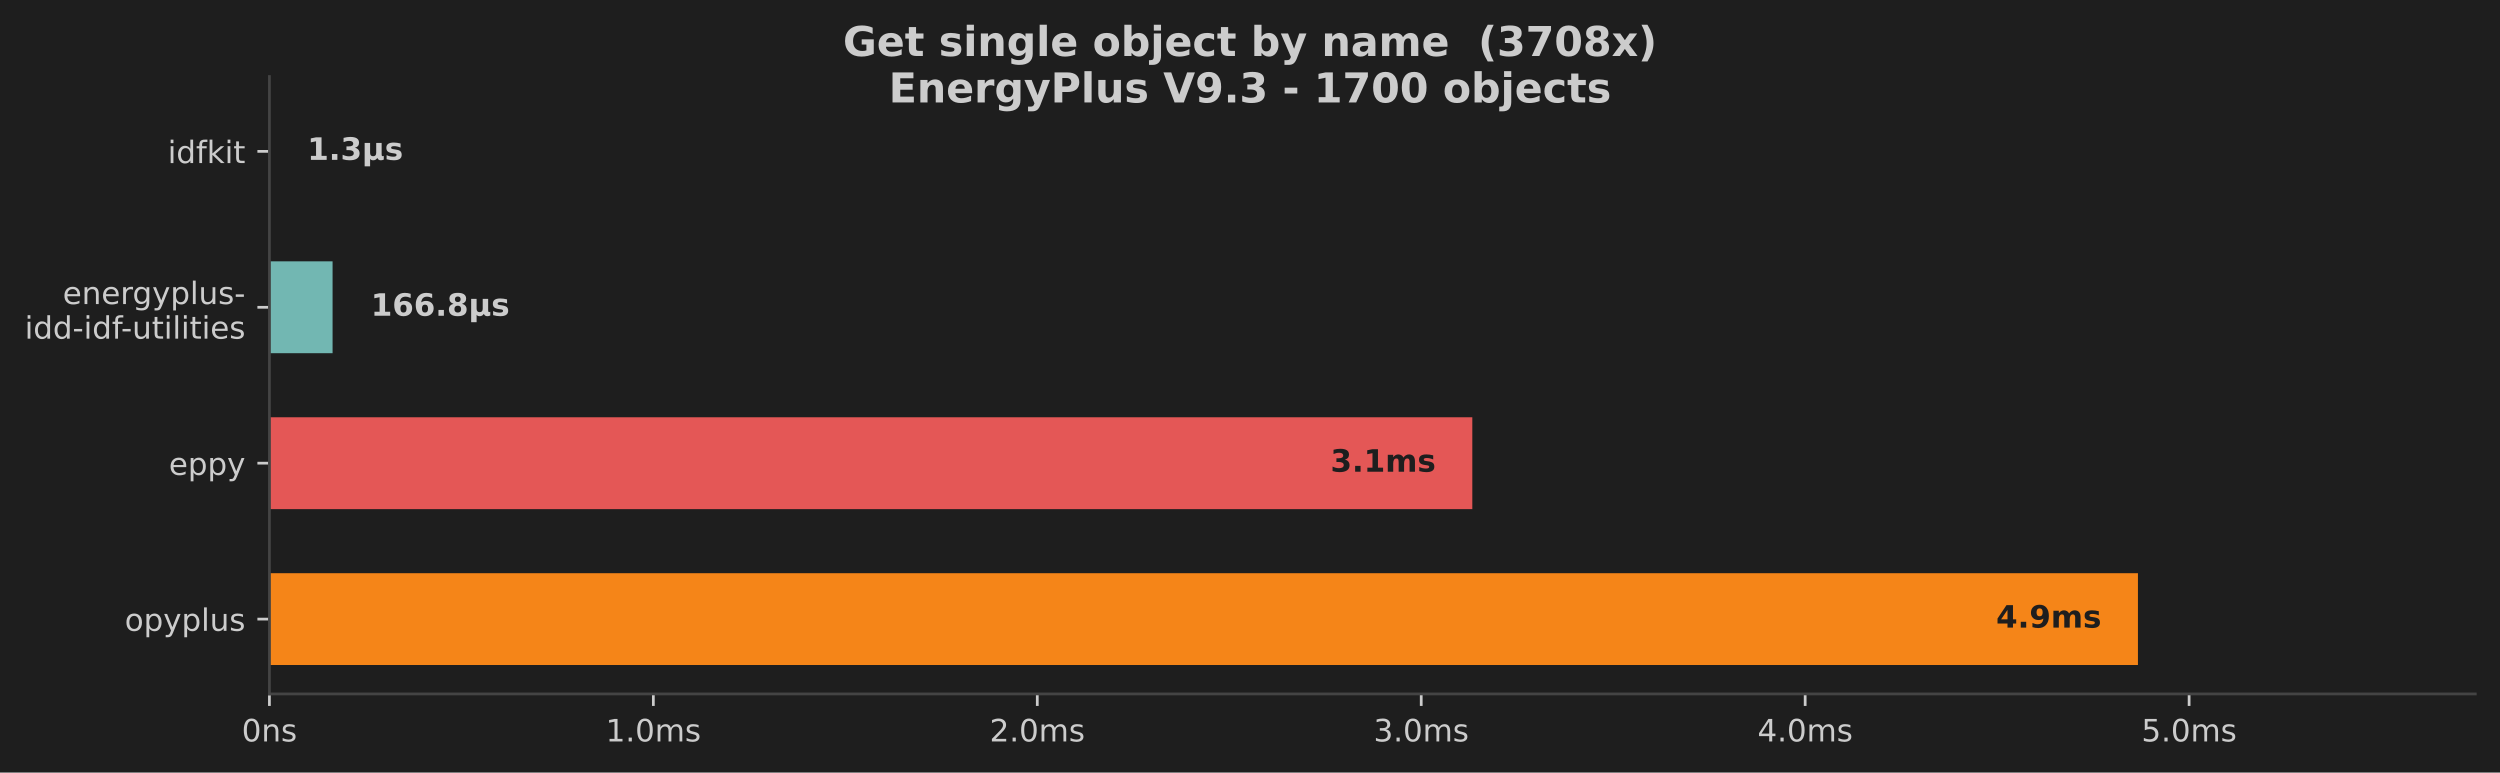
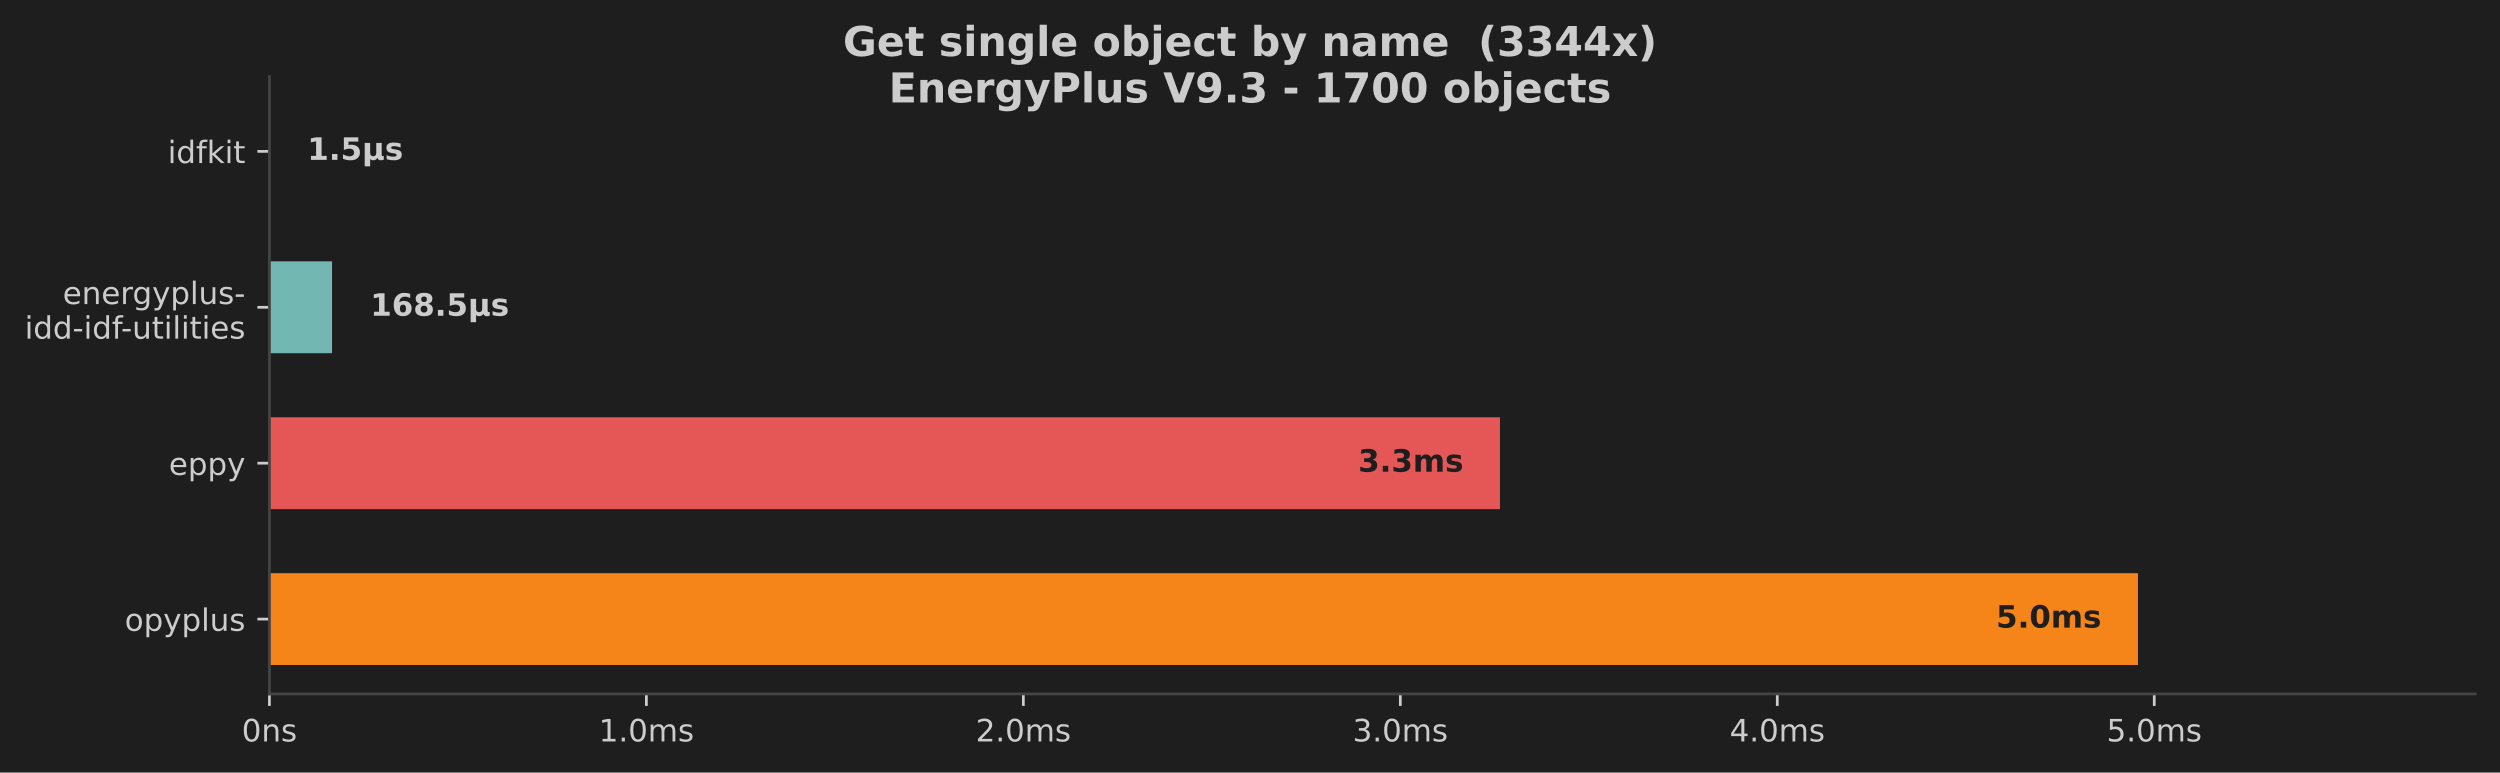
<svg xmlns="http://www.w3.org/2000/svg" xmlns:xlink="http://www.w3.org/1999/xlink" width="728.4pt" height="225.096pt" viewBox="0 0 728.4 225.096" version="1.1">
  <defs>
    <style type="text/css">*{stroke-linejoin: round; stroke-linecap: butt}</style>
  </defs>
  <g id="figure_1">
    <g id="patch_1">
      <path d="M 0 225.096 L 728.4 225.096 L 728.4 0 L 0 0 z " style="fill: #1e1e1e" />
    </g>
    <g id="axes_1">
      <g id="patch_2">
        <path d="M 78.497 202.185 L 721.2 202.185 L 721.2 22.296 L 78.497 22.296 z " style="fill: #1e1e1e" />
      </g>
      <g id="patch_3">
-         <path d="M 78.497 30.473 L 78.643 30.473 L 78.643 57.729 L 78.497 57.729 z " clip-path="url(#pb66c3fdf69)" style="fill: #4c78a8; stroke: #1e1e1e; stroke-width: 0.5; stroke-linejoin: miter" />
+         <path d="M 78.497 30.473 L 78.659 30.473 L 78.659 57.729 L 78.497 57.729 z " clip-path="url(#p29b91254b1)" style="fill: #4c78a8; stroke: #1e1e1e; stroke-width: 0.5; stroke-linejoin: miter" />
      </g>
      <g id="patch_4">
-         <path d="M 78.497 75.9 L 97.15 75.9 L 97.15 103.156 L 78.497 103.156 z " clip-path="url(#pb66c3fdf69)" style="fill: #72b7b2; stroke: #1e1e1e; stroke-width: 0.5; stroke-linejoin: miter" />
+         <path d="M 78.497 75.9 L 96.998 75.9 L 96.998 103.156 L 78.497 103.156 z " clip-path="url(#p29b91254b1)" style="fill: #72b7b2; stroke: #1e1e1e; stroke-width: 0.5; stroke-linejoin: miter" />
      </g>
      <g id="patch_5">
-         <path d="M 78.497 121.326 L 429.224 121.326 L 429.224 148.582 L 78.497 148.582 z " clip-path="url(#pb66c3fdf69)" style="fill: #e45756; stroke: #1e1e1e; stroke-width: 0.5; stroke-linejoin: miter" />
+         <path d="M 78.497 121.326 L 437.286 121.326 L 437.286 148.582 L 78.497 148.582 z " clip-path="url(#p29b91254b1)" style="fill: #e45756; stroke: #1e1e1e; stroke-width: 0.5; stroke-linejoin: miter" />
      </g>
      <g id="patch_6">
-         <path d="M 78.497 166.753 L 623.16 166.753 L 623.16 194.009 L 78.497 194.009 z " clip-path="url(#pb66c3fdf69)" style="fill: #f58518; stroke: #1e1e1e; stroke-width: 0.5; stroke-linejoin: miter" />
+         <path d="M 78.497 166.753 L 623.16 166.753 L 623.16 194.009 L 78.497 194.009 z " clip-path="url(#p29b91254b1)" style="fill: #f58518; stroke: #1e1e1e; stroke-width: 0.5; stroke-linejoin: miter" />
      </g>
      <g id="matplotlib.axis_1">
        <g id="xtick_1">
          <g id="line2d_1">
            <defs>
-               <path id="m0c49ad7351" d="M 0 0 L 0 3.5 " style="stroke: #cccccc; stroke-width: 0.8" />
+               <path id="m0119c82b93" d="M 0 0 L 0 3.5 " style="stroke: #cccccc; stroke-width: 0.8" />
            </defs>
            <g>
-               <use xlink:href="#m0c49ad7351" x="78.497" y="202.185" style="fill: #cccccc; stroke: #cccccc; stroke-width: 0.8" />
+               <use xlink:href="#m0119c82b93" x="78.497" y="202.185" style="fill: #cccccc; stroke: #cccccc; stroke-width: 0.8" />
            </g>
          </g>
          <g id="text_1">
            <g style="fill: #cccccc" transform="translate(70.43734 216.024) scale(0.09 -0.09)">
              <defs>
                <path id="DejaVuSans-30" d="M 2034 4250 Q 1547 4250 1301 3770 Q 1056 3291 1056 2328 Q 1056 1369 1301 889 Q 1547 409 2034 409 Q 2525 409 2770 889 Q 3016 1369 3016 2328 Q 3016 3291 2770 3770 Q 2525 4250 2034 4250 z M 2034 4750 Q 2819 4750 3233 4129 Q 3647 3509 3647 2328 Q 3647 1150 3233 529 Q 2819 -91 2034 -91 Q 1250 -91 836 529 Q 422 1150 422 2328 Q 422 3509 836 4129 Q 1250 4750 2034 4750 z " transform="scale(0.015625)" />
                <path id="DejaVuSans-6e" d="M 3513 2113 L 3513 0 L 2938 0 L 2938 2094 Q 2938 2591 2744 2837 Q 2550 3084 2163 3084 Q 1697 3084 1428 2787 Q 1159 2491 1159 1978 L 1159 0 L 581 0 L 581 3500 L 1159 3500 L 1159 2956 Q 1366 3272 1645 3428 Q 1925 3584 2291 3584 Q 2894 3584 3203 3211 Q 3513 2838 3513 2113 z " transform="scale(0.015625)" />
                <path id="DejaVuSans-73" d="M 2834 3397 L 2834 2853 Q 2591 2978 2328 3040 Q 2066 3103 1784 3103 Q 1356 3103 1142 2972 Q 928 2841 928 2578 Q 928 2378 1081 2264 Q 1234 2150 1697 2047 L 1894 2003 Q 2506 1872 2764 1633 Q 3022 1394 3022 966 Q 3022 478 2636 193 Q 2250 -91 1575 -91 Q 1294 -91 989 -36 Q 684 19 347 128 L 347 722 Q 666 556 975 473 Q 1284 391 1588 391 Q 1994 391 2212 530 Q 2431 669 2431 922 Q 2431 1156 2273 1281 Q 2116 1406 1581 1522 L 1381 1569 Q 847 1681 609 1914 Q 372 2147 372 2553 Q 372 3047 722 3315 Q 1072 3584 1716 3584 Q 2034 3584 2315 3537 Q 2597 3491 2834 3397 z " transform="scale(0.015625)" />
              </defs>
              <use xlink:href="#DejaVuSans-30" />
              <use xlink:href="#DejaVuSans-6e" transform="translate(63.62305 0)" />
              <use xlink:href="#DejaVuSans-73" transform="translate(127.002 0)" />
            </g>
          </g>
        </g>
        <g id="xtick_2">
          <g id="line2d_2">
            <g>
-               <use xlink:href="#m0c49ad7351" x="190.361" y="202.185" style="fill: #cccccc; stroke: #cccccc; stroke-width: 0.8" />
+               <use xlink:href="#m0119c82b93" x="188.33" y="202.185" style="fill: #cccccc; stroke: #cccccc; stroke-width: 0.8" />
            </g>
          </g>
          <g id="text_2">
-             <g style="fill: #cccccc" transform="translate(176.477 216.024) scale(0.09 -0.09)">
+             <g style="fill: #cccccc" transform="translate(174.4464 216.024) scale(0.09 -0.09)">
              <defs>
                <path id="DejaVuSans-31" d="M 794 531 L 1825 531 L 1825 4091 L 703 3866 L 703 4441 L 1819 4666 L 2450 4666 L 2450 531 L 3481 531 L 3481 0 L 794 0 L 794 531 z " transform="scale(0.015625)" />
                <path id="DejaVuSans-2e" d="M 684 794 L 1344 794 L 1344 0 L 684 0 L 684 794 z " transform="scale(0.015625)" />
                <path id="DejaVuSans-6d" d="M 3328 2828 Q 3544 3216 3844 3400 Q 4144 3584 4550 3584 Q 5097 3584 5394 3201 Q 5691 2819 5691 2113 L 5691 0 L 5113 0 L 5113 2094 Q 5113 2597 4934 2840 Q 4756 3084 4391 3084 Q 3944 3084 3684 2787 Q 3425 2491 3425 1978 L 3425 0 L 2847 0 L 2847 2094 Q 2847 2600 2669 2842 Q 2491 3084 2119 3084 Q 1678 3084 1418 2786 Q 1159 2488 1159 1978 L 1159 0 L 581 0 L 581 3500 L 1159 3500 L 1159 2956 Q 1356 3278 1631 3431 Q 1906 3584 2284 3584 Q 2666 3584 2933 3390 Q 3200 3197 3328 2828 z " transform="scale(0.015625)" />
              </defs>
              <use xlink:href="#DejaVuSans-31" />
              <use xlink:href="#DejaVuSans-2e" transform="translate(63.62305 0)" />
              <use xlink:href="#DejaVuSans-30" transform="translate(95.41016 0)" />
              <use xlink:href="#DejaVuSans-6d" transform="translate(159.0332 0)" />
              <use xlink:href="#DejaVuSans-73" transform="translate(256.4453 0)" />
            </g>
          </g>
        </g>
        <g id="xtick_3">
          <g id="line2d_3">
            <g>
-               <use xlink:href="#m0c49ad7351" x="302.225" y="202.185" style="fill: #cccccc; stroke: #cccccc; stroke-width: 0.8" />
+               <use xlink:href="#m0119c82b93" x="298.164" y="202.185" style="fill: #cccccc; stroke: #cccccc; stroke-width: 0.8" />
            </g>
          </g>
          <g id="text_3">
-             <g style="fill: #cccccc" transform="translate(288.3413 216.024) scale(0.09 -0.09)">
+             <g style="fill: #cccccc" transform="translate(284.2801 216.024) scale(0.09 -0.09)">
              <defs>
                <path id="DejaVuSans-32" d="M 1228 531 L 3431 531 L 3431 0 L 469 0 L 469 531 Q 828 903 1448 1529 Q 2069 2156 2228 2338 Q 2531 2678 2651 2914 Q 2772 3150 2772 3378 Q 2772 3750 2511 3984 Q 2250 4219 1831 4219 Q 1534 4219 1204 4116 Q 875 4013 500 3803 L 500 4441 Q 881 4594 1212 4672 Q 1544 4750 1819 4750 Q 2544 4750 2975 4387 Q 3406 4025 3406 3419 Q 3406 3131 3298 2873 Q 3191 2616 2906 2266 Q 2828 2175 2409 1742 Q 1991 1309 1228 531 z " transform="scale(0.015625)" />
              </defs>
              <use xlink:href="#DejaVuSans-32" />
              <use xlink:href="#DejaVuSans-2e" transform="translate(63.62305 0)" />
              <use xlink:href="#DejaVuSans-30" transform="translate(95.41016 0)" />
              <use xlink:href="#DejaVuSans-6d" transform="translate(159.0332 0)" />
              <use xlink:href="#DejaVuSans-73" transform="translate(256.4453 0)" />
            </g>
          </g>
        </g>
        <g id="xtick_4">
          <g id="line2d_4">
            <g>
-               <use xlink:href="#m0c49ad7351" x="414.089" y="202.185" style="fill: #cccccc; stroke: #cccccc; stroke-width: 0.8" />
+               <use xlink:href="#m0119c82b93" x="407.998" y="202.185" style="fill: #cccccc; stroke: #cccccc; stroke-width: 0.8" />
            </g>
          </g>
          <g id="text_4">
-             <g style="fill: #cccccc" transform="translate(400.2056 216.024) scale(0.09 -0.09)">
+             <g style="fill: #cccccc" transform="translate(394.1138 216.024) scale(0.09 -0.09)">
              <defs>
                <path id="DejaVuSans-33" d="M 2597 2516 Q 3050 2419 3304 2112 Q 3559 1806 3559 1356 Q 3559 666 3084 287 Q 2609 -91 1734 -91 Q 1441 -91 1130 -33 Q 819 25 488 141 L 488 750 Q 750 597 1062 519 Q 1375 441 1716 441 Q 2309 441 2620 675 Q 2931 909 2931 1356 Q 2931 1769 2642 2001 Q 2353 2234 1838 2234 L 1294 2234 L 1294 2753 L 1863 2753 Q 2328 2753 2575 2939 Q 2822 3125 2822 3475 Q 2822 3834 2567 4026 Q 2313 4219 1838 4219 Q 1578 4219 1281 4162 Q 984 4106 628 3988 L 628 4550 Q 988 4650 1302 4700 Q 1616 4750 1894 4750 Q 2613 4750 3031 4423 Q 3450 4097 3450 3541 Q 3450 3153 3228 2886 Q 3006 2619 2597 2516 z " transform="scale(0.015625)" />
              </defs>
              <use xlink:href="#DejaVuSans-33" />
              <use xlink:href="#DejaVuSans-2e" transform="translate(63.62305 0)" />
              <use xlink:href="#DejaVuSans-30" transform="translate(95.41016 0)" />
              <use xlink:href="#DejaVuSans-6d" transform="translate(159.0332 0)" />
              <use xlink:href="#DejaVuSans-73" transform="translate(256.4453 0)" />
            </g>
          </g>
        </g>
        <g id="xtick_5">
          <g id="line2d_5">
            <g>
-               <use xlink:href="#m0c49ad7351" x="525.954" y="202.185" style="fill: #cccccc; stroke: #cccccc; stroke-width: 0.8" />
+               <use xlink:href="#m0119c82b93" x="517.831" y="202.185" style="fill: #cccccc; stroke: #cccccc; stroke-width: 0.8" />
            </g>
          </g>
          <g id="text_5">
-             <g style="fill: #cccccc" transform="translate(512.0699 216.024) scale(0.09 -0.09)">
+             <g style="fill: #cccccc" transform="translate(503.9475 216.024) scale(0.09 -0.09)">
              <defs>
                <path id="DejaVuSans-34" d="M 2419 4116 L 825 1625 L 2419 1625 L 2419 4116 z M 2253 4666 L 3047 4666 L 3047 1625 L 3713 1625 L 3713 1100 L 3047 1100 L 3047 0 L 2419 0 L 2419 1100 L 313 1100 L 313 1709 L 2253 4666 z " transform="scale(0.015625)" />
              </defs>
              <use xlink:href="#DejaVuSans-34" />
              <use xlink:href="#DejaVuSans-2e" transform="translate(63.62305 0)" />
              <use xlink:href="#DejaVuSans-30" transform="translate(95.41016 0)" />
              <use xlink:href="#DejaVuSans-6d" transform="translate(159.0332 0)" />
              <use xlink:href="#DejaVuSans-73" transform="translate(256.4453 0)" />
            </g>
          </g>
        </g>
        <g id="xtick_6">
          <g id="line2d_6">
            <g>
-               <use xlink:href="#m0c49ad7351" x="637.818" y="202.185" style="fill: #cccccc; stroke: #cccccc; stroke-width: 0.8" />
+               <use xlink:href="#m0119c82b93" x="627.665" y="202.185" style="fill: #cccccc; stroke: #cccccc; stroke-width: 0.8" />
            </g>
          </g>
          <g id="text_6">
-             <g style="fill: #cccccc" transform="translate(623.9342 216.024) scale(0.09 -0.09)">
+             <g style="fill: #cccccc" transform="translate(613.7812 216.024) scale(0.09 -0.09)">
              <defs>
                <path id="DejaVuSans-35" d="M 691 4666 L 3169 4666 L 3169 4134 L 1269 4134 L 1269 2991 Q 1406 3038 1543 3061 Q 1681 3084 1819 3084 Q 2600 3084 3056 2656 Q 3513 2228 3513 1497 Q 3513 744 3044 326 Q 2575 -91 1722 -91 Q 1428 -91 1123 -41 Q 819 9 494 109 L 494 744 Q 775 591 1075 516 Q 1375 441 1709 441 Q 2250 441 2565 725 Q 2881 1009 2881 1497 Q 2881 1984 2565 2268 Q 2250 2553 1709 2553 Q 1456 2553 1204 2497 Q 953 2441 691 2322 L 691 4666 z " transform="scale(0.015625)" />
              </defs>
              <use xlink:href="#DejaVuSans-35" />
              <use xlink:href="#DejaVuSans-2e" transform="translate(63.62305 0)" />
              <use xlink:href="#DejaVuSans-30" transform="translate(95.41016 0)" />
              <use xlink:href="#DejaVuSans-6d" transform="translate(159.0332 0)" />
              <use xlink:href="#DejaVuSans-73" transform="translate(256.4453 0)" />
            </g>
          </g>
        </g>
      </g>
      <g id="matplotlib.axis_2">
        <g id="ytick_1">
          <g id="line2d_7">
            <defs>
-               <path id="m168540efe6" d="M 0 0 L -3.5 0 " style="stroke: #cccccc; stroke-width: 0.8" />
+               <path id="m91e0e14f79" d="M 0 0 L -3.5 0 " style="stroke: #cccccc; stroke-width: 0.8" />
            </defs>
            <g>
-               <use xlink:href="#m168540efe6" x="78.497" y="44.101" style="fill: #cccccc; stroke: #cccccc; stroke-width: 0.8" />
+               <use xlink:href="#m91e0e14f79" x="78.497" y="44.101" style="fill: #cccccc; stroke: #cccccc; stroke-width: 0.8" />
            </g>
          </g>
          <g id="text_7">
            <g style="fill: #cccccc" transform="translate(48.87422 47.52029) scale(0.09 -0.09)">
              <defs>
                <path id="DejaVuSans-69" d="M 603 3500 L 1178 3500 L 1178 0 L 603 0 L 603 3500 z M 603 4863 L 1178 4863 L 1178 4134 L 603 4134 L 603 4863 z " transform="scale(0.015625)" />
                <path id="DejaVuSans-64" d="M 2906 2969 L 2906 4863 L 3481 4863 L 3481 0 L 2906 0 L 2906 525 Q 2725 213 2448 61 Q 2172 -91 1784 -91 Q 1150 -91 751 415 Q 353 922 353 1747 Q 353 2572 751 3078 Q 1150 3584 1784 3584 Q 2172 3584 2448 3432 Q 2725 3281 2906 2969 z M 947 1747 Q 947 1113 1208 752 Q 1469 391 1925 391 Q 2381 391 2643 752 Q 2906 1113 2906 1747 Q 2906 2381 2643 2742 Q 2381 3103 1925 3103 Q 1469 3103 1208 2742 Q 947 2381 947 1747 z " transform="scale(0.015625)" />
                <path id="DejaVuSans-66" d="M 2375 4863 L 2375 4384 L 1825 4384 Q 1516 4384 1395 4259 Q 1275 4134 1275 3809 L 1275 3500 L 2222 3500 L 2222 3053 L 1275 3053 L 1275 0 L 697 0 L 697 3053 L 147 3053 L 147 3500 L 697 3500 L 697 3744 Q 697 4328 969 4595 Q 1241 4863 1831 4863 L 2375 4863 z " transform="scale(0.015625)" />
                <path id="DejaVuSans-6b" d="M 581 4863 L 1159 4863 L 1159 1991 L 2875 3500 L 3609 3500 L 1753 1863 L 3688 0 L 2938 0 L 1159 1709 L 1159 0 L 581 0 L 581 4863 z " transform="scale(0.015625)" />
                <path id="DejaVuSans-74" d="M 1172 4494 L 1172 3500 L 2356 3500 L 2356 3053 L 1172 3053 L 1172 1153 Q 1172 725 1289 603 Q 1406 481 1766 481 L 2356 481 L 2356 0 L 1766 0 Q 1100 0 847 248 Q 594 497 594 1153 L 594 3053 L 172 3053 L 172 3500 L 594 3500 L 594 4494 L 1172 4494 z " transform="scale(0.015625)" />
              </defs>
              <use xlink:href="#DejaVuSans-69" />
              <use xlink:href="#DejaVuSans-64" transform="translate(27.7832 0)" />
              <use xlink:href="#DejaVuSans-66" transform="translate(91.25977 0)" />
              <use xlink:href="#DejaVuSans-6b" transform="translate(126.4648 0)" />
              <use xlink:href="#DejaVuSans-69" transform="translate(184.375 0)" />
              <use xlink:href="#DejaVuSans-74" transform="translate(212.1582 0)" />
            </g>
          </g>
        </g>
        <g id="ytick_2">
          <g id="line2d_8">
            <g>
-               <use xlink:href="#m168540efe6" x="78.497" y="89.528" style="fill: #cccccc; stroke: #cccccc; stroke-width: 0.8" />
+               <use xlink:href="#m91e0e14f79" x="78.497" y="89.528" style="fill: #cccccc; stroke: #cccccc; stroke-width: 0.8" />
            </g>
          </g>
          <g id="text_8">
            <g style="fill: #cccccc" transform="translate(18.28125 88.5917) scale(0.09 -0.09)">
              <defs>
                <path id="DejaVuSans-65" d="M 3597 1894 L 3597 1613 L 953 1613 Q 991 1019 1311 708 Q 1631 397 2203 397 Q 2534 397 2845 478 Q 3156 559 3463 722 L 3463 178 Q 3153 47 2828 -22 Q 2503 -91 2169 -91 Q 1331 -91 842 396 Q 353 884 353 1716 Q 353 2575 817 3079 Q 1281 3584 2069 3584 Q 2775 3584 3186 3129 Q 3597 2675 3597 1894 z M 3022 2063 Q 3016 2534 2758 2815 Q 2500 3097 2075 3097 Q 1594 3097 1305 2825 Q 1016 2553 972 2059 L 3022 2063 z " transform="scale(0.015625)" />
                <path id="DejaVuSans-72" d="M 2631 2963 Q 2534 3019 2420 3045 Q 2306 3072 2169 3072 Q 1681 3072 1420 2755 Q 1159 2438 1159 1844 L 1159 0 L 581 0 L 581 3500 L 1159 3500 L 1159 2956 Q 1341 3275 1631 3429 Q 1922 3584 2338 3584 Q 2397 3584 2469 3576 Q 2541 3569 2628 3553 L 2631 2963 z " transform="scale(0.015625)" />
                <path id="DejaVuSans-67" d="M 2906 1791 Q 2906 2416 2648 2759 Q 2391 3103 1925 3103 Q 1463 3103 1205 2759 Q 947 2416 947 1791 Q 947 1169 1205 825 Q 1463 481 1925 481 Q 2391 481 2648 825 Q 2906 1169 2906 1791 z M 3481 434 Q 3481 -459 3084 -895 Q 2688 -1331 1869 -1331 Q 1566 -1331 1297 -1286 Q 1028 -1241 775 -1147 L 775 -588 Q 1028 -725 1275 -790 Q 1522 -856 1778 -856 Q 2344 -856 2625 -561 Q 2906 -266 2906 331 L 2906 616 Q 2728 306 2450 153 Q 2172 0 1784 0 Q 1141 0 747 490 Q 353 981 353 1791 Q 353 2603 747 3093 Q 1141 3584 1784 3584 Q 2172 3584 2450 3431 Q 2728 3278 2906 2969 L 2906 3500 L 3481 3500 L 3481 434 z " transform="scale(0.015625)" />
                <path id="DejaVuSans-79" d="M 2059 -325 Q 1816 -950 1584 -1140 Q 1353 -1331 966 -1331 L 506 -1331 L 506 -850 L 844 -850 Q 1081 -850 1212 -737 Q 1344 -625 1503 -206 L 1606 56 L 191 3500 L 800 3500 L 1894 763 L 2988 3500 L 3597 3500 L 2059 -325 z " transform="scale(0.015625)" />
                <path id="DejaVuSans-70" d="M 1159 525 L 1159 -1331 L 581 -1331 L 581 3500 L 1159 3500 L 1159 2969 Q 1341 3281 1617 3432 Q 1894 3584 2278 3584 Q 2916 3584 3314 3078 Q 3713 2572 3713 1747 Q 3713 922 3314 415 Q 2916 -91 2278 -91 Q 1894 -91 1617 61 Q 1341 213 1159 525 z M 3116 1747 Q 3116 2381 2855 2742 Q 2594 3103 2138 3103 Q 1681 3103 1420 2742 Q 1159 2381 1159 1747 Q 1159 1113 1420 752 Q 1681 391 2138 391 Q 2594 391 2855 752 Q 3116 1113 3116 1747 z " transform="scale(0.015625)" />
                <path id="DejaVuSans-6c" d="M 603 4863 L 1178 4863 L 1178 0 L 603 0 L 603 4863 z " transform="scale(0.015625)" />
                <path id="DejaVuSans-75" d="M 544 1381 L 544 3500 L 1119 3500 L 1119 1403 Q 1119 906 1312 657 Q 1506 409 1894 409 Q 2359 409 2629 706 Q 2900 1003 2900 1516 L 2900 3500 L 3475 3500 L 3475 0 L 2900 0 L 2900 538 Q 2691 219 2414 64 Q 2138 -91 1772 -91 Q 1169 -91 856 284 Q 544 659 544 1381 z M 1991 3584 L 1991 3584 z " transform="scale(0.015625)" />
                <path id="DejaVuSans-2d" d="M 313 2009 L 1997 2009 L 1997 1497 L 313 1497 L 313 2009 z " transform="scale(0.015625)" />
              </defs>
              <use xlink:href="#DejaVuSans-65" />
              <use xlink:href="#DejaVuSans-6e" transform="translate(61.52344 0)" />
              <use xlink:href="#DejaVuSans-65" transform="translate(124.9023 0)" />
              <use xlink:href="#DejaVuSans-72" transform="translate(186.4258 0)" />
              <use xlink:href="#DejaVuSans-67" transform="translate(225.7891 0)" />
              <use xlink:href="#DejaVuSans-79" transform="translate(289.2656 0)" />
              <use xlink:href="#DejaVuSans-70" transform="translate(348.4453 0)" />
              <use xlink:href="#DejaVuSans-6c" transform="translate(411.9219 0)" />
              <use xlink:href="#DejaVuSans-75" transform="translate(439.7051 0)" />
              <use xlink:href="#DejaVuSans-73" transform="translate(503.084 0)" />
              <use xlink:href="#DejaVuSans-2d" transform="translate(555.1836 0)" />
            </g>
            <g style="fill: #cccccc" transform="translate(7.2 98.66973) scale(0.09 -0.09)">
              <use xlink:href="#DejaVuSans-69" />
              <use xlink:href="#DejaVuSans-64" transform="translate(27.7832 0)" />
              <use xlink:href="#DejaVuSans-64" transform="translate(91.25977 0)" />
              <use xlink:href="#DejaVuSans-2d" transform="translate(154.7363 0)" />
              <use xlink:href="#DejaVuSans-69" transform="translate(190.8203 0)" />
              <use xlink:href="#DejaVuSans-64" transform="translate(218.6035 0)" />
              <use xlink:href="#DejaVuSans-66" transform="translate(282.0801 0)" />
              <use xlink:href="#DejaVuSans-2d" transform="translate(311.7852 0)" />
              <use xlink:href="#DejaVuSans-75" transform="translate(347.8691 0)" />
              <use xlink:href="#DejaVuSans-74" transform="translate(411.248 0)" />
              <use xlink:href="#DejaVuSans-69" transform="translate(450.457 0)" />
              <use xlink:href="#DejaVuSans-6c" transform="translate(478.2402 0)" />
              <use xlink:href="#DejaVuSans-69" transform="translate(506.0234 0)" />
              <use xlink:href="#DejaVuSans-74" transform="translate(533.8066 0)" />
              <use xlink:href="#DejaVuSans-69" transform="translate(573.0156 0)" />
              <use xlink:href="#DejaVuSans-65" transform="translate(600.7988 0)" />
              <use xlink:href="#DejaVuSans-73" transform="translate(662.3223 0)" />
            </g>
          </g>
        </g>
        <g id="ytick_3">
          <g id="line2d_9">
            <g>
-               <use xlink:href="#m168540efe6" x="78.497" y="134.954" style="fill: #cccccc; stroke: #cccccc; stroke-width: 0.8" />
+               <use xlink:href="#m91e0e14f79" x="78.497" y="134.954" style="fill: #cccccc; stroke: #cccccc; stroke-width: 0.8" />
            </g>
          </g>
          <g id="text_9">
            <g style="fill: #cccccc" transform="translate(49.20469 138.3734) scale(0.09 -0.09)">
              <use xlink:href="#DejaVuSans-65" />
              <use xlink:href="#DejaVuSans-70" transform="translate(61.52344 0)" />
              <use xlink:href="#DejaVuSans-70" transform="translate(125 0)" />
              <use xlink:href="#DejaVuSans-79" transform="translate(188.4766 0)" />
            </g>
          </g>
        </g>
        <g id="ytick_4">
          <g id="line2d_10">
            <g>
-               <use xlink:href="#m168540efe6" x="78.497" y="180.381" style="fill: #cccccc; stroke: #cccccc; stroke-width: 0.8" />
+               <use xlink:href="#m91e0e14f79" x="78.497" y="180.381" style="fill: #cccccc; stroke: #cccccc; stroke-width: 0.8" />
            </g>
          </g>
          <g id="text_10">
            <g style="fill: #cccccc" transform="translate(36.34313 183.8) scale(0.09 -0.09)">
              <defs>
                <path id="DejaVuSans-6f" d="M 1959 3097 Q 1497 3097 1228 2736 Q 959 2375 959 1747 Q 959 1119 1226 758 Q 1494 397 1959 397 Q 2419 397 2687 759 Q 2956 1122 2956 1747 Q 2956 2369 2687 2733 Q 2419 3097 1959 3097 z M 1959 3584 Q 2709 3584 3137 3096 Q 3566 2609 3566 1747 Q 3566 888 3137 398 Q 2709 -91 1959 -91 Q 1206 -91 779 398 Q 353 888 353 1747 Q 353 2609 779 3096 Q 1206 3584 1959 3584 z " transform="scale(0.015625)" />
              </defs>
              <use xlink:href="#DejaVuSans-6f" />
              <use xlink:href="#DejaVuSans-70" transform="translate(61.18164 0)" />
              <use xlink:href="#DejaVuSans-79" transform="translate(124.6582 0)" />
              <use xlink:href="#DejaVuSans-70" transform="translate(183.8379 0)" />
              <use xlink:href="#DejaVuSans-6c" transform="translate(247.3145 0)" />
              <use xlink:href="#DejaVuSans-75" transform="translate(275.0977 0)" />
              <use xlink:href="#DejaVuSans-73" transform="translate(338.4766 0)" />
            </g>
          </g>
        </g>
      </g>
      <g id="patch_7">
        <path d="M 78.497 202.185 L 78.497 22.296 " style="fill: none; stroke: #444444; stroke-width: 0.8; stroke-linejoin: miter; stroke-linecap: square" />
      </g>
      <g id="patch_8">
        <path d="M 78.497 202.185 L 721.2 202.185 " style="fill: none; stroke: #444444; stroke-width: 0.8; stroke-linejoin: miter; stroke-linecap: square" />
      </g>
      <g id="text_11">
-         <g style="fill: #cccccc" transform="translate(89.53671 46.57459) scale(0.09 -0.09)">
+         <g style="fill: #cccccc" transform="translate(89.55272 46.57459) scale(0.09 -0.09)">
          <defs>
            <path id="DejaVuSans-Bold-31" d="M 750 831 L 1813 831 L 1813 3847 L 722 3622 L 722 4441 L 1806 4666 L 2950 4666 L 2950 831 L 4013 831 L 4013 0 L 750 0 L 750 831 z " transform="scale(0.015625)" />
            <path id="DejaVuSans-Bold-2e" d="M 653 1209 L 1778 1209 L 1778 0 L 653 0 L 653 1209 z " transform="scale(0.015625)" />
-             <path id="DejaVuSans-Bold-33" d="M 2981 2516 Q 3453 2394 3698 2092 Q 3944 1791 3944 1325 Q 3944 631 3412 270 Q 2881 -91 1863 -91 Q 1503 -91 1142 -33 Q 781 25 428 141 L 428 1069 Q 766 900 1098 814 Q 1431 728 1753 728 Q 2231 728 2486 893 Q 2741 1059 2741 1369 Q 2741 1688 2480 1852 Q 2219 2016 1709 2016 L 1228 2016 L 1228 2791 L 1734 2791 Q 2188 2791 2409 2933 Q 2631 3075 2631 3366 Q 2631 3634 2415 3781 Q 2200 3928 1806 3928 Q 1516 3928 1219 3862 Q 922 3797 628 3669 L 628 4550 Q 984 4650 1334 4700 Q 1684 4750 2022 4750 Q 2931 4750 3382 4451 Q 3834 4153 3834 3553 Q 3834 3144 3618 2883 Q 3403 2622 2981 2516 z " transform="scale(0.015625)" />
+             <path id="DejaVuSans-Bold-35" d="M 678 4666 L 3669 4666 L 3669 3781 L 1638 3781 L 1638 3059 Q 1775 3097 1914 3117 Q 2053 3138 2203 3138 Q 3056 3138 3531 2711 Q 4006 2284 4006 1522 Q 4006 766 3489 337 Q 2972 -91 2053 -91 Q 1656 -91 1267 -14 Q 878 63 494 219 L 494 1166 Q 875 947 1217 837 Q 1559 728 1863 728 Q 2300 728 2551 942 Q 2803 1156 2803 1522 Q 2803 1891 2551 2103 Q 2300 2316 1863 2316 Q 1603 2316 1309 2248 Q 1016 2181 678 2041 L 678 4666 z " transform="scale(0.015625)" />
            <path id="DejaVuSans-Bold-b5" d="M 544 -1338 L 544 3500 L 1672 3500 L 1672 1466 Q 1672 1103 1828 926 Q 1984 750 2303 750 Q 2625 750 2781 926 Q 2938 1103 2938 1466 L 2938 3500 L 4063 3500 L 4063 1159 Q 4063 938 4114 850 Q 4166 763 4288 763 Q 4344 763 4395 778 Q 4447 794 4506 831 L 4506 50 Q 4341 -22 4195 -56 Q 4050 -91 3909 -91 Q 3631 -91 3454 26 Q 3278 144 3169 403 Q 3022 156 2811 32 Q 2600 -91 2322 -91 Q 2091 -91 1928 -17 Q 1766 56 1672 206 L 1672 -1338 L 544 -1338 z " transform="scale(0.015625)" />
            <path id="DejaVuSans-Bold-73" d="M 3272 3391 L 3272 2541 Q 2913 2691 2578 2766 Q 2244 2841 1947 2841 Q 1628 2841 1473 2761 Q 1319 2681 1319 2516 Q 1319 2381 1436 2309 Q 1553 2238 1856 2203 L 2053 2175 Q 2913 2066 3209 1816 Q 3506 1566 3506 1031 Q 3506 472 3093 190 Q 2681 -91 1863 -91 Q 1516 -91 1145 -36 Q 775 19 384 128 L 384 978 Q 719 816 1070 734 Q 1422 653 1784 653 Q 2113 653 2278 743 Q 2444 834 2444 1013 Q 2444 1163 2330 1236 Q 2216 1309 1875 1350 L 1678 1375 Q 931 1469 631 1722 Q 331 1975 331 2491 Q 331 3047 712 3315 Q 1094 3584 1881 3584 Q 2191 3584 2531 3537 Q 2872 3491 3272 3391 z " transform="scale(0.015625)" />
          </defs>
          <use xlink:href="#DejaVuSans-Bold-31" />
          <use xlink:href="#DejaVuSans-Bold-2e" transform="translate(69.58008 0)" />
-           <use xlink:href="#DejaVuSans-Bold-33" transform="translate(107.5684 0)" />
+           <use xlink:href="#DejaVuSans-Bold-35" transform="translate(107.5684 0)" />
          <use xlink:href="#DejaVuSans-Bold-b5" transform="translate(177.1484 0)" />
          <use xlink:href="#DejaVuSans-Bold-73" transform="translate(250.7324 0)" />
        </g>
      </g>
      <g id="text_12">
-         <g style="fill: #cccccc" transform="translate(108.0435 92.00115) scale(0.09 -0.09)">
+         <g style="fill: #cccccc" transform="translate(107.8915 92.00115) scale(0.09 -0.09)">
          <defs>
            <path id="DejaVuSans-Bold-36" d="M 2316 2303 Q 2000 2303 1842 2098 Q 1684 1894 1684 1484 Q 1684 1075 1842 870 Q 2000 666 2316 666 Q 2634 666 2792 870 Q 2950 1075 2950 1484 Q 2950 1894 2792 2098 Q 2634 2303 2316 2303 z M 3803 4544 L 3803 3681 Q 3506 3822 3243 3889 Q 2981 3956 2731 3956 Q 2194 3956 1894 3657 Q 1594 3359 1544 2772 Q 1750 2925 1990 3001 Q 2231 3078 2516 3078 Q 3231 3078 3670 2659 Q 4109 2241 4109 1563 Q 4109 813 3618 361 Q 3128 -91 2303 -91 Q 1394 -91 895 523 Q 397 1138 397 2266 Q 397 3422 980 4083 Q 1563 4744 2578 4744 Q 2900 4744 3203 4694 Q 3506 4644 3803 4544 z " transform="scale(0.015625)" />
            <path id="DejaVuSans-Bold-38" d="M 2228 2088 Q 1891 2088 1709 1903 Q 1528 1719 1528 1375 Q 1528 1031 1709 848 Q 1891 666 2228 666 Q 2563 666 2741 848 Q 2919 1031 2919 1375 Q 2919 1722 2741 1905 Q 2563 2088 2228 2088 z M 1350 2484 Q 925 2613 709 2878 Q 494 3144 494 3541 Q 494 4131 934 4440 Q 1375 4750 2228 4750 Q 3075 4750 3515 4442 Q 3956 4134 3956 3541 Q 3956 3144 3739 2878 Q 3522 2613 3097 2484 Q 3572 2353 3814 2058 Q 4056 1763 4056 1313 Q 4056 619 3595 264 Q 3134 -91 2228 -91 Q 1319 -91 855 264 Q 391 619 391 1313 Q 391 1763 633 2058 Q 875 2353 1350 2484 z M 1631 3419 Q 1631 3141 1786 2991 Q 1941 2841 2228 2841 Q 2509 2841 2662 2991 Q 2816 3141 2816 3419 Q 2816 3697 2662 3845 Q 2509 3994 2228 3994 Q 1941 3994 1786 3844 Q 1631 3694 1631 3419 z " transform="scale(0.015625)" />
          </defs>
          <use xlink:href="#DejaVuSans-Bold-31" />
          <use xlink:href="#DejaVuSans-Bold-36" transform="translate(69.58008 0)" />
-           <use xlink:href="#DejaVuSans-Bold-36" transform="translate(139.1602 0)" />
+           <use xlink:href="#DejaVuSans-Bold-38" transform="translate(139.1602 0)" />
          <use xlink:href="#DejaVuSans-Bold-2e" transform="translate(208.7402 0)" />
-           <use xlink:href="#DejaVuSans-Bold-38" transform="translate(246.7285 0)" />
+           <use xlink:href="#DejaVuSans-Bold-35" transform="translate(246.7285 0)" />
          <use xlink:href="#DejaVuSans-Bold-b5" transform="translate(316.3086 0)" />
          <use xlink:href="#DejaVuSans-Bold-73" transform="translate(389.8926 0)" />
        </g>
      </g>
      <g id="text_13">
-         <g style="fill: #1e1e1e" transform="translate(387.6538 137.4376) scale(0.09 -0.09)">
+         <g style="fill: #1e1e1e" transform="translate(395.7149 137.4376) scale(0.09 -0.09)">
          <defs>
+             <path id="DejaVuSans-Bold-33" d="M 2981 2516 Q 3453 2394 3698 2092 Q 3944 1791 3944 1325 Q 3944 631 3412 270 Q 2881 -91 1863 -91 Q 1503 -91 1142 -33 Q 781 25 428 141 L 428 1069 Q 766 900 1098 814 Q 1431 728 1753 728 Q 2231 728 2486 893 Q 2741 1059 2741 1369 Q 2741 1688 2480 1852 Q 2219 2016 1709 2016 L 1228 2016 L 1228 2791 L 1734 2791 Q 2188 2791 2409 2933 Q 2631 3075 2631 3366 Q 2631 3634 2415 3781 Q 2200 3928 1806 3928 Q 1516 3928 1219 3862 Q 922 3797 628 3669 L 628 4550 Q 984 4650 1334 4700 Q 1684 4750 2022 4750 Q 2931 4750 3382 4451 Q 3834 4153 3834 3553 Q 3834 3144 3618 2883 Q 3403 2622 2981 2516 z " transform="scale(0.015625)" />
            <path id="DejaVuSans-Bold-6d" d="M 3781 2919 Q 3994 3244 4286 3414 Q 4578 3584 4928 3584 Q 5531 3584 5847 3212 Q 6163 2841 6163 2131 L 6163 0 L 5038 0 L 5038 1825 Q 5041 1866 5042 1909 Q 5044 1953 5044 2034 Q 5044 2406 4934 2573 Q 4825 2741 4581 2741 Q 4263 2741 4089 2478 Q 3916 2216 3909 1719 L 3909 0 L 2784 0 L 2784 1825 Q 2784 2406 2684 2573 Q 2584 2741 2328 2741 Q 2006 2741 1831 2477 Q 1656 2213 1656 1722 L 1656 0 L 531 0 L 531 3500 L 1656 3500 L 1656 2988 Q 1863 3284 2130 3434 Q 2397 3584 2719 3584 Q 3081 3584 3359 3409 Q 3638 3234 3781 2919 z " transform="scale(0.015625)" />
          </defs>
          <use xlink:href="#DejaVuSans-Bold-33" />
          <use xlink:href="#DejaVuSans-Bold-2e" transform="translate(69.58008 0)" />
-           <use xlink:href="#DejaVuSans-Bold-31" transform="translate(107.5684 0)" />
+           <use xlink:href="#DejaVuSans-Bold-33" transform="translate(107.5684 0)" />
          <use xlink:href="#DejaVuSans-Bold-6d" transform="translate(177.1484 0)" />
          <use xlink:href="#DejaVuSans-Bold-73" transform="translate(281.3477 0)" />
        </g>
      </g>
      <g id="text_14">
        <g style="fill: #1e1e1e" transform="translate(581.5895 182.8641) scale(0.09 -0.09)">
          <defs>
-             <path id="DejaVuSans-Bold-34" d="M 2356 3675 L 1038 1722 L 2356 1722 L 2356 3675 z M 2156 4666 L 3494 4666 L 3494 1722 L 4159 1722 L 4159 850 L 3494 850 L 3494 0 L 2356 0 L 2356 850 L 288 850 L 288 1881 L 2156 4666 z " transform="scale(0.015625)" />
-             <path id="DejaVuSans-Bold-39" d="M 641 103 L 641 966 Q 928 831 1190 764 Q 1453 697 1709 697 Q 2247 697 2547 995 Q 2847 1294 2900 1881 Q 2688 1725 2447 1647 Q 2206 1569 1925 1569 Q 1209 1569 770 1986 Q 331 2403 331 3084 Q 331 3838 820 4291 Q 1309 4744 2131 4744 Q 3044 4744 3544 4128 Q 4044 3513 4044 2388 Q 4044 1231 3459 570 Q 2875 -91 1856 -91 Q 1528 -91 1228 -42 Q 928 6 641 103 z M 2125 2350 Q 2441 2350 2600 2554 Q 2759 2759 2759 3169 Q 2759 3575 2600 3781 Q 2441 3988 2125 3988 Q 1809 3988 1650 3781 Q 1491 3575 1491 3169 Q 1491 2759 1650 2554 Q 1809 2350 2125 2350 z " transform="scale(0.015625)" />
+             <path id="DejaVuSans-Bold-30" d="M 2944 2338 Q 2944 3213 2780 3570 Q 2616 3928 2228 3928 Q 1841 3928 1675 3570 Q 1509 3213 1509 2338 Q 1509 1453 1675 1090 Q 1841 728 2228 728 Q 2613 728 2778 1090 Q 2944 1453 2944 2338 z M 4147 2328 Q 4147 1169 3647 539 Q 3147 -91 2228 -91 Q 1306 -91 806 539 Q 306 1169 306 2328 Q 306 3491 806 4120 Q 1306 4750 2228 4750 Q 3147 4750 3647 4120 Q 4147 3491 4147 2328 z " transform="scale(0.015625)" />
          </defs>
-           <use xlink:href="#DejaVuSans-Bold-34" />
+           <use xlink:href="#DejaVuSans-Bold-35" />
          <use xlink:href="#DejaVuSans-Bold-2e" transform="translate(69.58008 0)" />
-           <use xlink:href="#DejaVuSans-Bold-39" transform="translate(107.5684 0)" />
+           <use xlink:href="#DejaVuSans-Bold-30" transform="translate(107.5684 0)" />
          <use xlink:href="#DejaVuSans-Bold-6d" transform="translate(177.1484 0)" />
          <use xlink:href="#DejaVuSans-Bold-73" transform="translate(281.3477 0)" />
        </g>
      </g>
    </g>
    <g id="text_15">
      <g style="fill: #cccccc" transform="translate(245.6154 16.31812) scale(0.12 -0.12)">
        <defs>
          <path id="DejaVuSans-Bold-47" d="M 4781 347 Q 4331 128 3847 18 Q 3363 -91 2847 -91 Q 1681 -91 1000 561 Q 319 1213 319 2328 Q 319 3456 1012 4103 Q 1706 4750 2913 4750 Q 3378 4750 3804 4662 Q 4231 4575 4609 4403 L 4609 3438 Q 4219 3659 3833 3768 Q 3447 3878 3059 3878 Q 2341 3878 1952 3476 Q 1563 3075 1563 2328 Q 1563 1588 1938 1184 Q 2313 781 3003 781 Q 3191 781 3352 804 Q 3513 828 3641 878 L 3641 1784 L 2906 1784 L 2906 2591 L 4781 2591 L 4781 347 z " transform="scale(0.015625)" />
          <path id="DejaVuSans-Bold-65" d="M 4031 1759 L 4031 1441 L 1416 1441 Q 1456 1047 1700 850 Q 1944 653 2381 653 Q 2734 653 3104 758 Q 3475 863 3866 1075 L 3866 213 Q 3469 63 3072 -14 Q 2675 -91 2278 -91 Q 1328 -91 801 392 Q 275 875 275 1747 Q 275 2603 792 3093 Q 1309 3584 2216 3584 Q 3041 3584 3536 3087 Q 4031 2591 4031 1759 z M 2881 2131 Q 2881 2450 2695 2645 Q 2509 2841 2209 2841 Q 1884 2841 1681 2658 Q 1478 2475 1428 2131 L 2881 2131 z " transform="scale(0.015625)" />
          <path id="DejaVuSans-Bold-74" d="M 1759 4494 L 1759 3500 L 2913 3500 L 2913 2700 L 1759 2700 L 1759 1216 Q 1759 972 1856 886 Q 1953 800 2241 800 L 2816 800 L 2816 0 L 1856 0 Q 1194 0 917 276 Q 641 553 641 1216 L 641 2700 L 84 2700 L 84 3500 L 641 3500 L 641 4494 L 1759 4494 z " transform="scale(0.015625)" />
          <path id="DejaVuSans-Bold-20" transform="scale(0.015625)" />
          <path id="DejaVuSans-Bold-69" d="M 538 3500 L 1656 3500 L 1656 0 L 538 0 L 538 3500 z M 538 4863 L 1656 4863 L 1656 3950 L 538 3950 L 538 4863 z " transform="scale(0.015625)" />
          <path id="DejaVuSans-Bold-6e" d="M 4056 2131 L 4056 0 L 2931 0 L 2931 347 L 2931 1631 Q 2931 2084 2911 2256 Q 2891 2428 2841 2509 Q 2775 2619 2662 2680 Q 2550 2741 2406 2741 Q 2056 2741 1856 2470 Q 1656 2200 1656 1722 L 1656 0 L 538 0 L 538 3500 L 1656 3500 L 1656 2988 Q 1909 3294 2193 3439 Q 2478 3584 2822 3584 Q 3428 3584 3742 3212 Q 4056 2841 4056 2131 z " transform="scale(0.015625)" />
          <path id="DejaVuSans-Bold-67" d="M 2919 594 Q 2688 288 2409 144 Q 2131 0 1766 0 Q 1125 0 706 504 Q 288 1009 288 1791 Q 288 2575 706 3076 Q 1125 3578 1766 3578 Q 2131 3578 2409 3434 Q 2688 3291 2919 2981 L 2919 3500 L 4044 3500 L 4044 353 Q 4044 -491 3511 -936 Q 2978 -1381 1966 -1381 Q 1638 -1381 1331 -1331 Q 1025 -1281 716 -1178 L 716 -306 Q 1009 -475 1290 -558 Q 1572 -641 1856 -641 Q 2406 -641 2662 -400 Q 2919 -159 2919 353 L 2919 594 z M 2181 2772 Q 1834 2772 1640 2515 Q 1447 2259 1447 1791 Q 1447 1309 1634 1061 Q 1822 813 2181 813 Q 2531 813 2725 1069 Q 2919 1325 2919 1791 Q 2919 2259 2725 2515 Q 2531 2772 2181 2772 z " transform="scale(0.015625)" />
          <path id="DejaVuSans-Bold-6c" d="M 538 4863 L 1656 4863 L 1656 0 L 538 0 L 538 4863 z " transform="scale(0.015625)" />
          <path id="DejaVuSans-Bold-6f" d="M 2203 2784 Q 1831 2784 1636 2517 Q 1441 2250 1441 1747 Q 1441 1244 1636 976 Q 1831 709 2203 709 Q 2569 709 2762 976 Q 2956 1244 2956 1747 Q 2956 2250 2762 2517 Q 2569 2784 2203 2784 z M 2203 3584 Q 3106 3584 3614 3096 Q 4122 2609 4122 1747 Q 4122 884 3614 396 Q 3106 -91 2203 -91 Q 1297 -91 786 396 Q 275 884 275 1747 Q 275 2609 786 3096 Q 1297 3584 2203 3584 z " transform="scale(0.015625)" />
          <path id="DejaVuSans-Bold-62" d="M 2400 722 Q 2759 722 2948 984 Q 3138 1247 3138 1747 Q 3138 2247 2948 2509 Q 2759 2772 2400 2772 Q 2041 2772 1848 2508 Q 1656 2244 1656 1747 Q 1656 1250 1848 986 Q 2041 722 2400 722 z M 1656 2988 Q 1888 3294 2169 3439 Q 2450 3584 2816 3584 Q 3463 3584 3878 3070 Q 4294 2556 4294 1747 Q 4294 938 3878 423 Q 3463 -91 2816 -91 Q 2450 -91 2169 54 Q 1888 200 1656 506 L 1656 0 L 538 0 L 538 4863 L 1656 4863 L 1656 2988 z " transform="scale(0.015625)" />
          <path id="DejaVuSans-Bold-6a" d="M 538 3500 L 1656 3500 L 1656 63 Q 1656 -641 1318 -1011 Q 981 -1381 341 -1381 L -213 -1381 L -213 -647 L -19 -647 Q 300 -647 419 -503 Q 538 -359 538 63 L 538 3500 z M 538 4863 L 1656 4863 L 1656 3950 L 538 3950 L 538 4863 z " transform="scale(0.015625)" />
          <path id="DejaVuSans-Bold-63" d="M 3366 3391 L 3366 2478 Q 3138 2634 2908 2709 Q 2678 2784 2431 2784 Q 1963 2784 1702 2511 Q 1441 2238 1441 1747 Q 1441 1256 1702 982 Q 1963 709 2431 709 Q 2694 709 2930 787 Q 3166 866 3366 1019 L 3366 103 Q 3103 6 2833 -42 Q 2563 -91 2291 -91 Q 1344 -91 809 395 Q 275 881 275 1747 Q 275 2613 809 3098 Q 1344 3584 2291 3584 Q 2566 3584 2833 3536 Q 3100 3488 3366 3391 z " transform="scale(0.015625)" />
          <path id="DejaVuSans-Bold-79" d="M 78 3500 L 1197 3500 L 2138 1125 L 2938 3500 L 4056 3500 L 2584 -331 Q 2363 -916 2067 -1148 Q 1772 -1381 1288 -1381 L 641 -1381 L 641 -647 L 991 -647 Q 1275 -647 1404 -556 Q 1534 -466 1606 -231 L 1638 -134 L 78 3500 z " transform="scale(0.015625)" />
          <path id="DejaVuSans-Bold-61" d="M 2106 1575 Q 1756 1575 1579 1456 Q 1403 1338 1403 1106 Q 1403 894 1545 773 Q 1688 653 1941 653 Q 2256 653 2472 879 Q 2688 1106 2688 1447 L 2688 1575 L 2106 1575 z M 3816 1997 L 3816 0 L 2688 0 L 2688 519 Q 2463 200 2181 54 Q 1900 -91 1497 -91 Q 953 -91 614 226 Q 275 544 275 1050 Q 275 1666 698 1953 Q 1122 2241 2028 2241 L 2688 2241 L 2688 2328 Q 2688 2594 2478 2717 Q 2269 2841 1825 2841 Q 1466 2841 1156 2769 Q 847 2697 581 2553 L 581 3406 Q 941 3494 1303 3539 Q 1666 3584 2028 3584 Q 2975 3584 3395 3211 Q 3816 2838 3816 1997 z " transform="scale(0.015625)" />
          <path id="DejaVuSans-Bold-28" d="M 2413 -844 L 1484 -844 Q 1006 -72 778 623 Q 550 1319 550 2003 Q 550 2688 779 3389 Q 1009 4091 1484 4856 L 2413 4856 Q 2013 4116 1813 3408 Q 1613 2700 1613 2009 Q 1613 1319 1811 609 Q 2009 -100 2413 -844 z " transform="scale(0.015625)" />
-           <path id="DejaVuSans-Bold-37" d="M 428 4666 L 3944 4666 L 3944 3988 L 2125 0 L 953 0 L 2675 3781 L 428 3781 L 428 4666 z " transform="scale(0.015625)" />
-           <path id="DejaVuSans-Bold-30" d="M 2944 2338 Q 2944 3213 2780 3570 Q 2616 3928 2228 3928 Q 1841 3928 1675 3570 Q 1509 3213 1509 2338 Q 1509 1453 1675 1090 Q 1841 728 2228 728 Q 2613 728 2778 1090 Q 2944 1453 2944 2338 z M 4147 2328 Q 4147 1169 3647 539 Q 3147 -91 2228 -91 Q 1306 -91 806 539 Q 306 1169 306 2328 Q 306 3491 806 4120 Q 1306 4750 2228 4750 Q 3147 4750 3647 4120 Q 4147 3491 4147 2328 z " transform="scale(0.015625)" />
+           <path id="DejaVuSans-Bold-34" d="M 2356 3675 L 1038 1722 L 2356 1722 L 2356 3675 z M 2156 4666 L 3494 4666 L 3494 1722 L 4159 1722 L 4159 850 L 3494 850 L 3494 0 L 2356 0 L 2356 850 L 288 850 L 288 1881 L 2156 4666 z " transform="scale(0.015625)" />
          <path id="DejaVuSans-Bold-78" d="M 1422 1791 L 159 3500 L 1344 3500 L 2059 2463 L 2784 3500 L 3969 3500 L 2706 1797 L 4031 0 L 2847 0 L 2059 1106 L 1281 0 L 97 0 L 1422 1791 z " transform="scale(0.015625)" />
          <path id="DejaVuSans-Bold-29" d="M 513 -844 Q 913 -100 1113 609 Q 1313 1319 1313 2009 Q 1313 2700 1113 3408 Q 913 4116 513 4856 L 1441 4856 Q 1916 4091 2145 3389 Q 2375 2688 2375 2003 Q 2375 1319 2147 623 Q 1919 -72 1441 -844 L 513 -844 z " transform="scale(0.015625)" />
        </defs>
        <use xlink:href="#DejaVuSans-Bold-47" />
        <use xlink:href="#DejaVuSans-Bold-65" transform="translate(82.08008 0)" />
        <use xlink:href="#DejaVuSans-Bold-74" transform="translate(149.9023 0)" />
        <use xlink:href="#DejaVuSans-Bold-20" transform="translate(197.7051 0)" />
        <use xlink:href="#DejaVuSans-Bold-73" transform="translate(232.5195 0)" />
        <use xlink:href="#DejaVuSans-Bold-69" transform="translate(292.041 0)" />
        <use xlink:href="#DejaVuSans-Bold-6e" transform="translate(326.3184 0)" />
        <use xlink:href="#DejaVuSans-Bold-67" transform="translate(397.5098 0)" />
        <use xlink:href="#DejaVuSans-Bold-6c" transform="translate(469.0918 0)" />
        <use xlink:href="#DejaVuSans-Bold-65" transform="translate(503.3691 0)" />
        <use xlink:href="#DejaVuSans-Bold-20" transform="translate(571.1914 0)" />
        <use xlink:href="#DejaVuSans-Bold-6f" transform="translate(606.0059 0)" />
        <use xlink:href="#DejaVuSans-Bold-62" transform="translate(674.707 0)" />
        <use xlink:href="#DejaVuSans-Bold-6a" transform="translate(746.2891 0)" />
        <use xlink:href="#DejaVuSans-Bold-65" transform="translate(780.5664 0)" />
        <use xlink:href="#DejaVuSans-Bold-63" transform="translate(848.3887 0)" />
        <use xlink:href="#DejaVuSans-Bold-74" transform="translate(907.666 0)" />
        <use xlink:href="#DejaVuSans-Bold-20" transform="translate(955.4688 0)" />
        <use xlink:href="#DejaVuSans-Bold-62" transform="translate(990.2832 0)" />
        <use xlink:href="#DejaVuSans-Bold-79" transform="translate(1061.865 0)" />
        <use xlink:href="#DejaVuSans-Bold-20" transform="translate(1127.051 0)" />
        <use xlink:href="#DejaVuSans-Bold-6e" transform="translate(1161.865 0)" />
        <use xlink:href="#DejaVuSans-Bold-61" transform="translate(1233.057 0)" />
        <use xlink:href="#DejaVuSans-Bold-6d" transform="translate(1300.537 0)" />
        <use xlink:href="#DejaVuSans-Bold-65" transform="translate(1404.736 0)" />
        <use xlink:href="#DejaVuSans-Bold-20" transform="translate(1472.559 0)" />
        <use xlink:href="#DejaVuSans-Bold-20" transform="translate(1507.373 0)" />
        <use xlink:href="#DejaVuSans-Bold-28" transform="translate(1542.188 0)" />
        <use xlink:href="#DejaVuSans-Bold-33" transform="translate(1587.891 0)" />
-         <use xlink:href="#DejaVuSans-Bold-37" transform="translate(1657.471 0)" />
-         <use xlink:href="#DejaVuSans-Bold-30" transform="translate(1727.051 0)" />
-         <use xlink:href="#DejaVuSans-Bold-38" transform="translate(1796.631 0)" />
+         <use xlink:href="#DejaVuSans-Bold-33" transform="translate(1657.471 0)" />
+         <use xlink:href="#DejaVuSans-Bold-34" transform="translate(1727.051 0)" />
+         <use xlink:href="#DejaVuSans-Bold-34" transform="translate(1796.631 0)" />
        <use xlink:href="#DejaVuSans-Bold-78" transform="translate(1866.211 0)" />
        <use xlink:href="#DejaVuSans-Bold-29" transform="translate(1930.713 0)" />
      </g>
      <g style="fill: #cccccc" transform="translate(258.9438 29.84925) scale(0.12 -0.12)">
        <defs>
          <path id="DejaVuSans-Bold-45" d="M 588 4666 L 3834 4666 L 3834 3756 L 1791 3756 L 1791 2888 L 3713 2888 L 3713 1978 L 1791 1978 L 1791 909 L 3903 909 L 3903 0 L 588 0 L 588 4666 z " transform="scale(0.015625)" />
          <path id="DejaVuSans-Bold-72" d="M 3138 2547 Q 2991 2616 2845 2648 Q 2700 2681 2553 2681 Q 2122 2681 1889 2404 Q 1656 2128 1656 1613 L 1656 0 L 538 0 L 538 3500 L 1656 3500 L 1656 2925 Q 1872 3269 2151 3426 Q 2431 3584 2822 3584 Q 2878 3584 2943 3579 Q 3009 3575 3134 3559 L 3138 2547 z " transform="scale(0.015625)" />
          <path id="DejaVuSans-Bold-50" d="M 588 4666 L 2584 4666 Q 3475 4666 3951 4270 Q 4428 3875 4428 3144 Q 4428 2409 3951 2014 Q 3475 1619 2584 1619 L 1791 1619 L 1791 0 L 588 0 L 588 4666 z M 1791 3794 L 1791 2491 L 2456 2491 Q 2806 2491 2997 2661 Q 3188 2831 3188 3144 Q 3188 3456 2997 3625 Q 2806 3794 2456 3794 L 1791 3794 z " transform="scale(0.015625)" />
          <path id="DejaVuSans-Bold-75" d="M 500 1363 L 500 3500 L 1625 3500 L 1625 3150 Q 1625 2866 1622 2436 Q 1619 2006 1619 1863 Q 1619 1441 1641 1255 Q 1663 1069 1716 984 Q 1784 875 1895 815 Q 2006 756 2150 756 Q 2500 756 2700 1025 Q 2900 1294 2900 1772 L 2900 3500 L 4019 3500 L 4019 0 L 2900 0 L 2900 506 Q 2647 200 2364 54 Q 2081 -91 1741 -91 Q 1134 -91 817 281 Q 500 653 500 1363 z " transform="scale(0.015625)" />
          <path id="DejaVuSans-Bold-56" d="M 31 4666 L 1241 4666 L 2478 1222 L 3713 4666 L 4922 4666 L 3194 0 L 1759 0 L 31 4666 z " transform="scale(0.015625)" />
+           <path id="DejaVuSans-Bold-39" d="M 641 103 L 641 966 Q 928 831 1190 764 Q 1453 697 1709 697 Q 2247 697 2547 995 Q 2847 1294 2900 1881 Q 2688 1725 2447 1647 Q 2206 1569 1925 1569 Q 1209 1569 770 1986 Q 331 2403 331 3084 Q 331 3838 820 4291 Q 1309 4744 2131 4744 Q 3044 4744 3544 4128 Q 4044 3513 4044 2388 Q 4044 1231 3459 570 Q 2875 -91 1856 -91 Q 1528 -91 1228 -42 Q 928 6 641 103 z M 2125 2350 Q 2441 2350 2600 2554 Q 2759 2759 2759 3169 Q 2759 3575 2600 3781 Q 2441 3988 2125 3988 Q 1809 3988 1650 3781 Q 1491 3575 1491 3169 Q 1491 2759 1650 2554 Q 1809 2350 2125 2350 z " transform="scale(0.015625)" />
          <path id="DejaVuSans-Bold-2d" d="M 347 2297 L 2309 2297 L 2309 1388 L 347 1388 L 347 2297 z " transform="scale(0.015625)" />
+           <path id="DejaVuSans-Bold-37" d="M 428 4666 L 3944 4666 L 3944 3988 L 2125 0 L 953 0 L 2675 3781 L 428 3781 L 428 4666 z " transform="scale(0.015625)" />
        </defs>
        <use xlink:href="#DejaVuSans-Bold-45" />
        <use xlink:href="#DejaVuSans-Bold-6e" transform="translate(68.31055 0)" />
        <use xlink:href="#DejaVuSans-Bold-65" transform="translate(139.502 0)" />
        <use xlink:href="#DejaVuSans-Bold-72" transform="translate(207.3242 0)" />
        <use xlink:href="#DejaVuSans-Bold-67" transform="translate(256.6406 0)" />
        <use xlink:href="#DejaVuSans-Bold-79" transform="translate(328.2227 0)" />
        <use xlink:href="#DejaVuSans-Bold-50" transform="translate(393.4082 0)" />
        <use xlink:href="#DejaVuSans-Bold-6c" transform="translate(466.6992 0)" />
        <use xlink:href="#DejaVuSans-Bold-75" transform="translate(500.9766 0)" />
        <use xlink:href="#DejaVuSans-Bold-73" transform="translate(572.168 0)" />
        <use xlink:href="#DejaVuSans-Bold-20" transform="translate(631.6895 0)" />
        <use xlink:href="#DejaVuSans-Bold-56" transform="translate(666.5039 0)" />
        <use xlink:href="#DejaVuSans-Bold-39" transform="translate(743.8965 0)" />
        <use xlink:href="#DejaVuSans-Bold-2e" transform="translate(813.4766 0)" />
        <use xlink:href="#DejaVuSans-Bold-33" transform="translate(851.4648 0)" />
        <use xlink:href="#DejaVuSans-Bold-20" transform="translate(921.0449 0)" />
        <use xlink:href="#DejaVuSans-Bold-2d" transform="translate(955.8594 0)" />
        <use xlink:href="#DejaVuSans-Bold-20" transform="translate(997.3633 0)" />
        <use xlink:href="#DejaVuSans-Bold-31" transform="translate(1032.178 0)" />
        <use xlink:href="#DejaVuSans-Bold-37" transform="translate(1101.758 0)" />
        <use xlink:href="#DejaVuSans-Bold-30" transform="translate(1171.338 0)" />
        <use xlink:href="#DejaVuSans-Bold-30" transform="translate(1240.918 0)" />
        <use xlink:href="#DejaVuSans-Bold-20" transform="translate(1310.498 0)" />
        <use xlink:href="#DejaVuSans-Bold-6f" transform="translate(1345.312 0)" />
        <use xlink:href="#DejaVuSans-Bold-62" transform="translate(1414.014 0)" />
        <use xlink:href="#DejaVuSans-Bold-6a" transform="translate(1485.596 0)" />
        <use xlink:href="#DejaVuSans-Bold-65" transform="translate(1519.873 0)" />
        <use xlink:href="#DejaVuSans-Bold-63" transform="translate(1587.695 0)" />
        <use xlink:href="#DejaVuSans-Bold-74" transform="translate(1646.973 0)" />
        <use xlink:href="#DejaVuSans-Bold-73" transform="translate(1694.775 0)" />
      </g>
    </g>
  </g>
  <defs>
-     <clipPath id="pb66c3fdf69">
+     <clipPath id="p29b91254b1">
      <rect x="78.497" y="22.296" width="642.703" height="179.889" />
    </clipPath>
  </defs>
</svg>
